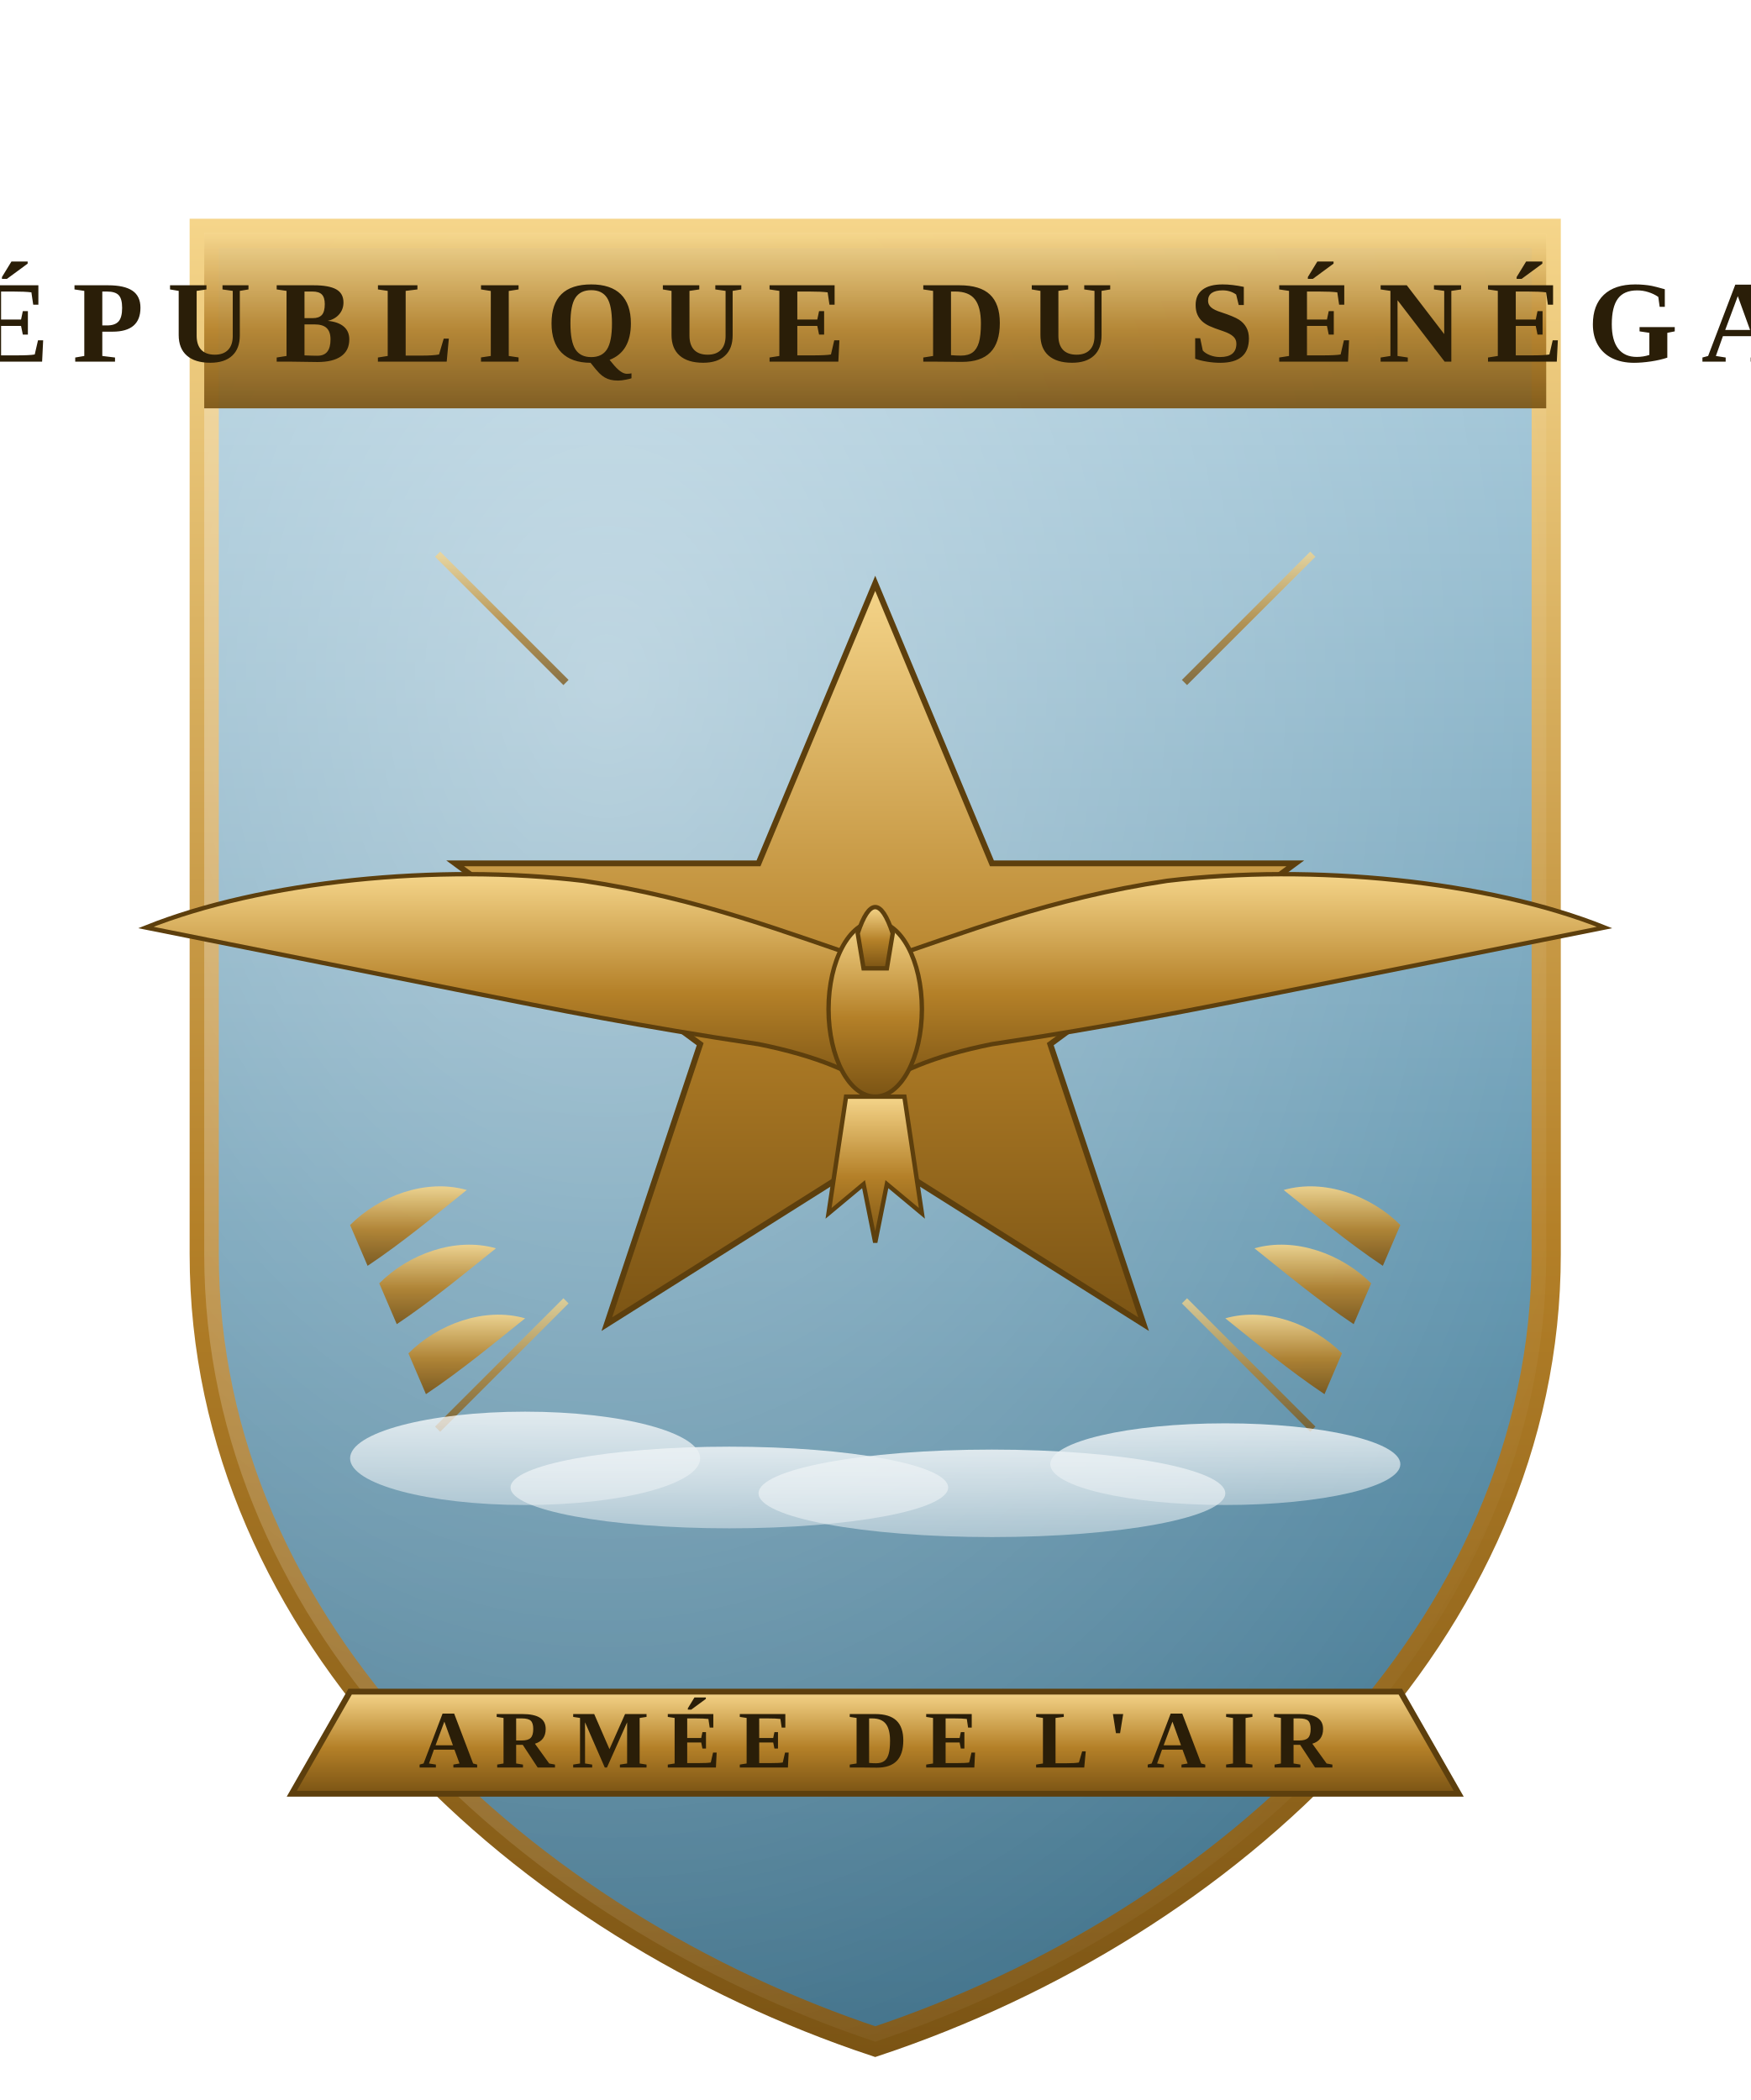
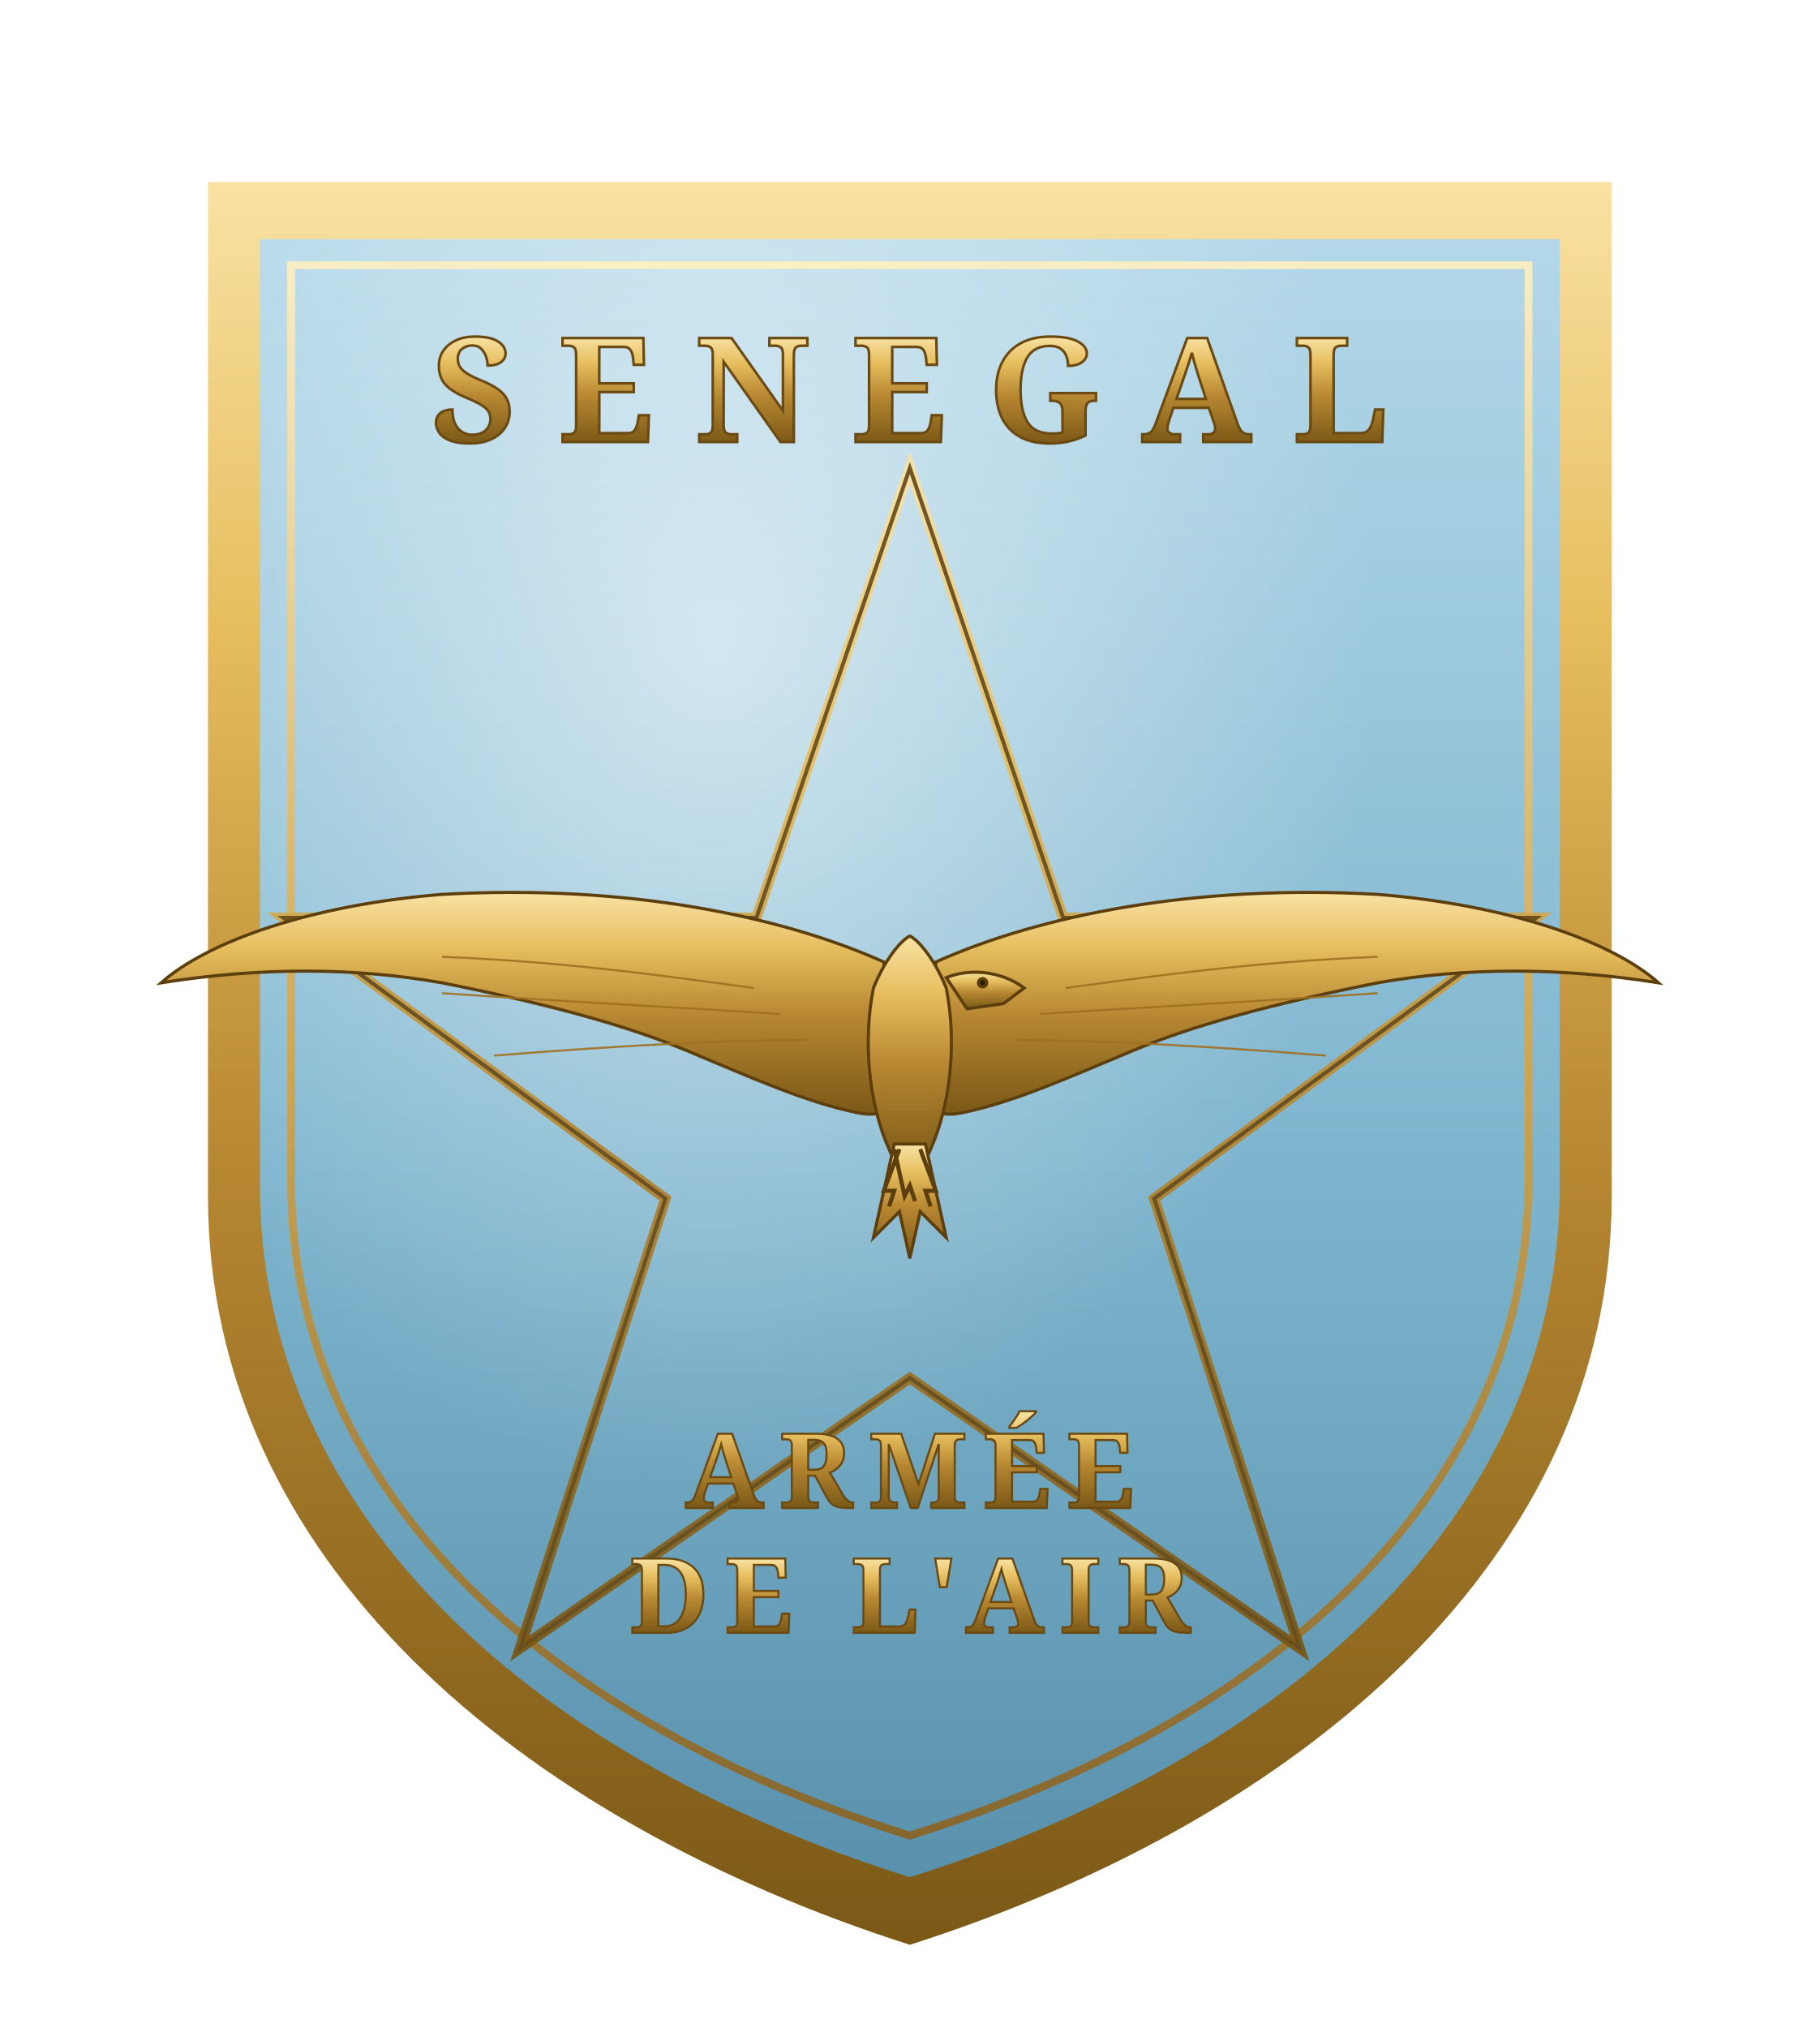
- <svg xmlns="http://www.w3.org/2000/svg" viewBox="0 0 600 720" fill="none">
+ <svg xmlns="http://www.w3.org/2000/svg" viewBox="0 0 700 780" fill="none">
  <defs>
-     <linearGradient id="bShield" x1="0" y1="0" x2="0" y2="1">
-       <stop offset="0" stop-color="#A9CCDD" />
-       <stop offset="0.55" stop-color="#5F94AE" />
-       <stop offset="1" stop-color="#3B6D86" />
+     <linearGradient id="bSky" x1="0" y1="0" x2="0" y2="1">
+       <stop offset="0" stop-color="#B4D8E9" />
+       <stop offset="0.55" stop-color="#7FB6CF" />
+       <stop offset="1" stop-color="#5991AD" />
    </linearGradient>
    <linearGradient id="bGold" x1="0" y1="0" x2="0" y2="1">
-       <stop offset="0" stop-color="#F5D58A" />
-       <stop offset="0.55" stop-color="#B48028" />
-       <stop offset="1" stop-color="#7B5414" />
+       <stop offset="0" stop-color="#F9E2A4" />
+       <stop offset="0.25" stop-color="#E6BE5E" />
+       <stop offset="0.55" stop-color="#B88832" />
+       <stop offset="1" stop-color="#7A5816" />
    </linearGradient>
-     <radialGradient id="bGloss" cx="0.3" cy="0.25" r="0.85">
-       <stop offset="0" stop-color="#FFFFFF" stop-opacity=".45" />
-       <stop offset="1" stop-color="#FFFFFF" stop-opacity="0" />
+     <linearGradient id="bGoldSoft" x1="0" y1="0" x2="0" y2="1">
+       <stop offset="0" stop-color="#FFEFBF" />
+       <stop offset="0.5" stop-color="#D6A547" />
+       <stop offset="1" stop-color="#8B6220" />
+     </linearGradient>
+     <radialGradient id="bGloss" cx="0.35" cy="0.25" r="0.85">
+       <stop offset="0" stop-color="#FFFFFF" stop-opacity=".55" />
+       <stop offset="0.6" stop-color="#FFFFFF" stop-opacity="0" />
    </radialGradient>
-     <linearGradient id="bCloud" x1="0" y1="0" x2="0" y2="1">
-       <stop offset="0" stop-color="#FFFFFF" stop-opacity=".9" />
-       <stop offset="1" stop-color="#FFFFFF" stop-opacity=".5" />
-     </linearGradient>
+     <filter id="bEmboss" x="-10%" y="-10%" width="120%" height="120%">
+       <feGaussianBlur stdDeviation="1.2" result="b" />
+       <feSpecularLighting in="b" surfaceScale="2" specularConstant="0.9" specularExponent="18" lighting-color="#FFF6D6" result="s">
+         <feDistantLight azimuth="225" elevation="55" />
+       </feSpecularLighting>
+       <feComposite in="s" in2="SourceGraphic" operator="in" result="sc" />
+       <feComposite in="SourceGraphic" in2="sc" operator="arithmetic" k1="0" k2="1" k3="1" k4="0" />
+     </filter>
  </defs>
-   <path d="M70 80 H530 V430 C530 560 420 660 300 700 C180 660 70 560 70 430 Z" fill="url(#bShield)" stroke="url(#bGold)" stroke-width="10" />
-   <path d="M70 80 H530 V430 C530 560 420 660 300 700 C180 660 70 560 70 430 Z" fill="url(#bGloss)" />
-   <path d="M70 80 H530 V140 H70 Z" fill="url(#bGold)" opacity=".92" />
-   <text x="300" y="124" text-anchor="middle" font-family="'Cormorant Garamond','Times New Roman',serif" font-weight="800" font-size="40" fill="#2A1E08" letter-spacing="8">RÉPUBLIQUE DU SÉNÉGAL</text>
-   <g transform="translate(300 340)">
-     <g fill="none" stroke="url(#bGold)" stroke-width="2.5" opacity=".75">
-       <line x1="0" y1="-150" x2="0" y2="-210" />
-       <line x1="0" y1="150" x2="0" y2="210" />
-       <line x1="-150" y1="0" x2="-210" y2="0" />
-       <line x1="150" y1="0" x2="210" y2="0" />
-       <line x1="-106" y1="-106" x2="-150" y2="-150" />
-       <line x1="106" y1="-106" x2="150" y2="-150" />
-       <line x1="-106" y1="106" x2="-150" y2="150" />
-       <line x1="106" y1="106" x2="150" y2="150" />
+   <path d="M80 70 H620 V460 C620 600 500 700 350 748 C200 700 80 600 80 460 Z" fill="url(#bGold)" />
+   <path d="M100 92 H600 V456 C600 586 490 678 350 722 C210 678 100 586 100 456 Z" fill="url(#bSky)" />
+   <path d="M100 92 H600 V456 C600 586 490 678 350 722 C210 678 100 586 100 456 Z" fill="url(#bGloss)" />
+   <path d="M112 102 H588 V454 C588 578 484 664 350 706 C216 664 112 578 112 454 Z" fill="none" stroke="url(#bGoldSoft)" stroke-width="3" opacity=".9" />
+   <text x="350" y="170" text-anchor="middle" font-family="'Cinzel','Trajan Pro','Cormorant Garamond',serif" font-weight="800" font-size="56" fill="url(#bGold)" letter-spacing="16" stroke="#6A4A12" stroke-width="1">SENEGAL</text>
+   <g transform="translate(350 430)" fill="none" stroke="url(#bGold)" stroke-width="4" opacity=".92">
+     <polygon points="0,-250 59,-77 241,-77 94,31 150,204 0,100 -150,204 -94,31 -241,-77 -59,-77" />
+     <polygon points="0,-250 59,-77 241,-77 94,31 150,204 0,100 -150,204 -94,31 -241,-77 -59,-77" stroke="#6A4A12" stroke-width="1.5" />
+   </g>
+   <g transform="translate(350 380)" fill="url(#bGold)" stroke="#5D3F0D" stroke-width="1.2">
+     <path d="M-10,-10              C-50,-28 -110,-40 -180,-36              C-230,-32 -270,-18 -288,-2              C-250,-8 -214,-8 -180,-2              C-140,6 -110,14 -86,24              C-62,34 -40,44 -20,48              C-10,50 -6,46 -8,40              Z" />
+     <g stroke="#A07020" stroke-width="0.8" fill="none" opacity=".9">
+       <path d="M-60,0 C-90,-4 -130,-10 -180,-12" />
+       <path d="M-50,10 C-80,8 -120,6 -180,2" />
+       <path d="M-40,20 C-70,20 -110,22 -160,26" />
    </g>
-     <polygon points="0,-140 40,-44 144,-44 60,18 92,114 0,56 -92,114 -60,18 -144,-44 -40,-44" fill="url(#bGold)" stroke="#5D3F0D" stroke-width="2" />
+     <path d="M10,-10              C50,-28 110,-40 180,-36              C230,-32 270,-18 288,-2              C250,-8 214,-8 180,-2              C140,6 110,14 86,24              C62,34 40,44 20,48              C10,50 6,46 8,40              Z" />
+     <g stroke="#A07020" stroke-width="0.8" fill="none" opacity=".9">
+       <path d="M60,0 C90,-4 130,-10 180,-12" />
+       <path d="M50,10 C80,8 120,6 180,2" />
+       <path d="M40,20 C70,20 110,22 160,26" />
+     </g>
+     <path d="M-14,0 C-10,-10 -4,-18 0,-20 C4,-18 10,-10 14,0              C18,20 16,44 8,62 C4,72 -4,72 -8,62              C-16,44 -18,20 -14,0 Z" />
+     <path d="M14,-4 C24,-8 36,-6 44,0 L36,6 L22,8 Z" />
+     <circle cx="28" cy="-2" r="1.6" fill="#2A1E08" />
+     <path d="M-6,60 L-14,96 L-4,86 L0,104 L4,86 L14,96 L6,60 Z" />
+     <path d="M-4,62 L-10,78 L-6,78 L-8,84 M-6,62 L-2,80 L0,76 L2,82              M4,62 L10,78 L6,78 L8,84" stroke="#5D3F0D" stroke-width="1.6" fill="none" />
  </g>
-   <g transform="translate(300 330)" fill="url(#bGold)" stroke="#5D3F0D" stroke-width="1.5">
-     <path d="M0,0              C-30,-10 -60,-22 -100,-28              C-150,-34 -210,-28 -250,-12              C-210,-4 -170,4 -140,10              C-110,16 -80,22 -40,28              C-20,32 -6,38 0,44              C6,38 20,32 40,28              C80,22 110,16 140,10              C170,4 210,-4 250,-12              C210,-28 150,-34 100,-28              C60,-22 30,-10 0,0 Z" />
-     <ellipse cx="0" cy="16" rx="16" ry="30" />
-     <path d="M-6,-10 C-2,-22 2,-22 6,-10 L4,2 L-4,2 Z" />
-     <path d="M-10,46 L-16,86 L-4,76 L0,96 L4,76 L16,86 L10,46 Z" />
-   </g>
-   <g fill="url(#bCloud)" opacity=".85">
-     <ellipse cx="180" cy="500" rx="60" ry="16" />
-     <ellipse cx="250" cy="510" rx="75" ry="14" />
-     <ellipse cx="340" cy="512" rx="80" ry="15" />
-     <ellipse cx="420" cy="502" rx="60" ry="14" />
-   </g>
-   <g>
-     <path d="M120 580 L480 580 L500 615 L100 615 Z" fill="url(#bGold)" stroke="#5D3F0D" stroke-width="2" />
-     <text x="300" y="606" text-anchor="middle" font-family="'Cormorant Garamond','Times New Roman',serif" font-weight="800" font-size="28" fill="#2A1E08" letter-spacing="6">ARMÉE DE L'AIR</text>
-   </g>
-   <g transform="translate(120 420)" fill="url(#bGold)" opacity=".9">
-     <path d="M0,0 C10,-10 26,-16 40,-12 C30,-4 18,6 6,14 Z" />
-     <path d="M10,20 C20,10 36,4 50,8 C40,16 28,26 16,34 Z" />
-     <path d="M20,44 C30,34 46,28 60,32 C50,40 38,50 26,58 Z" />
-   </g>
-   <g transform="translate(480 420) scale(-1 1)" fill="url(#bGold)" opacity=".9">
-     <path d="M0,0 C10,-10 26,-16 40,-12 C30,-4 18,6 6,14 Z" />
-     <path d="M10,20 C20,10 36,4 50,8 C40,16 28,26 16,34 Z" />
-     <path d="M20,44 C30,34 46,28 60,32 C50,40 38,50 26,58 Z" />
-   </g>
+   <text x="350" y="580" text-anchor="middle" font-family="'Cinzel','Trajan Pro','Cormorant Garamond',serif" font-weight="800" font-size="40" fill="url(#bGold)" letter-spacing="6" stroke="#6A4A12" stroke-width="0.8">ARMÉE</text>
+   <text x="350" y="628" text-anchor="middle" font-family="'Cinzel','Trajan Pro','Cormorant Garamond',serif" font-weight="800" font-size="40" fill="url(#bGold)" letter-spacing="6" stroke="#6A4A12" stroke-width="0.8">DE L'AIR</text>
</svg>
